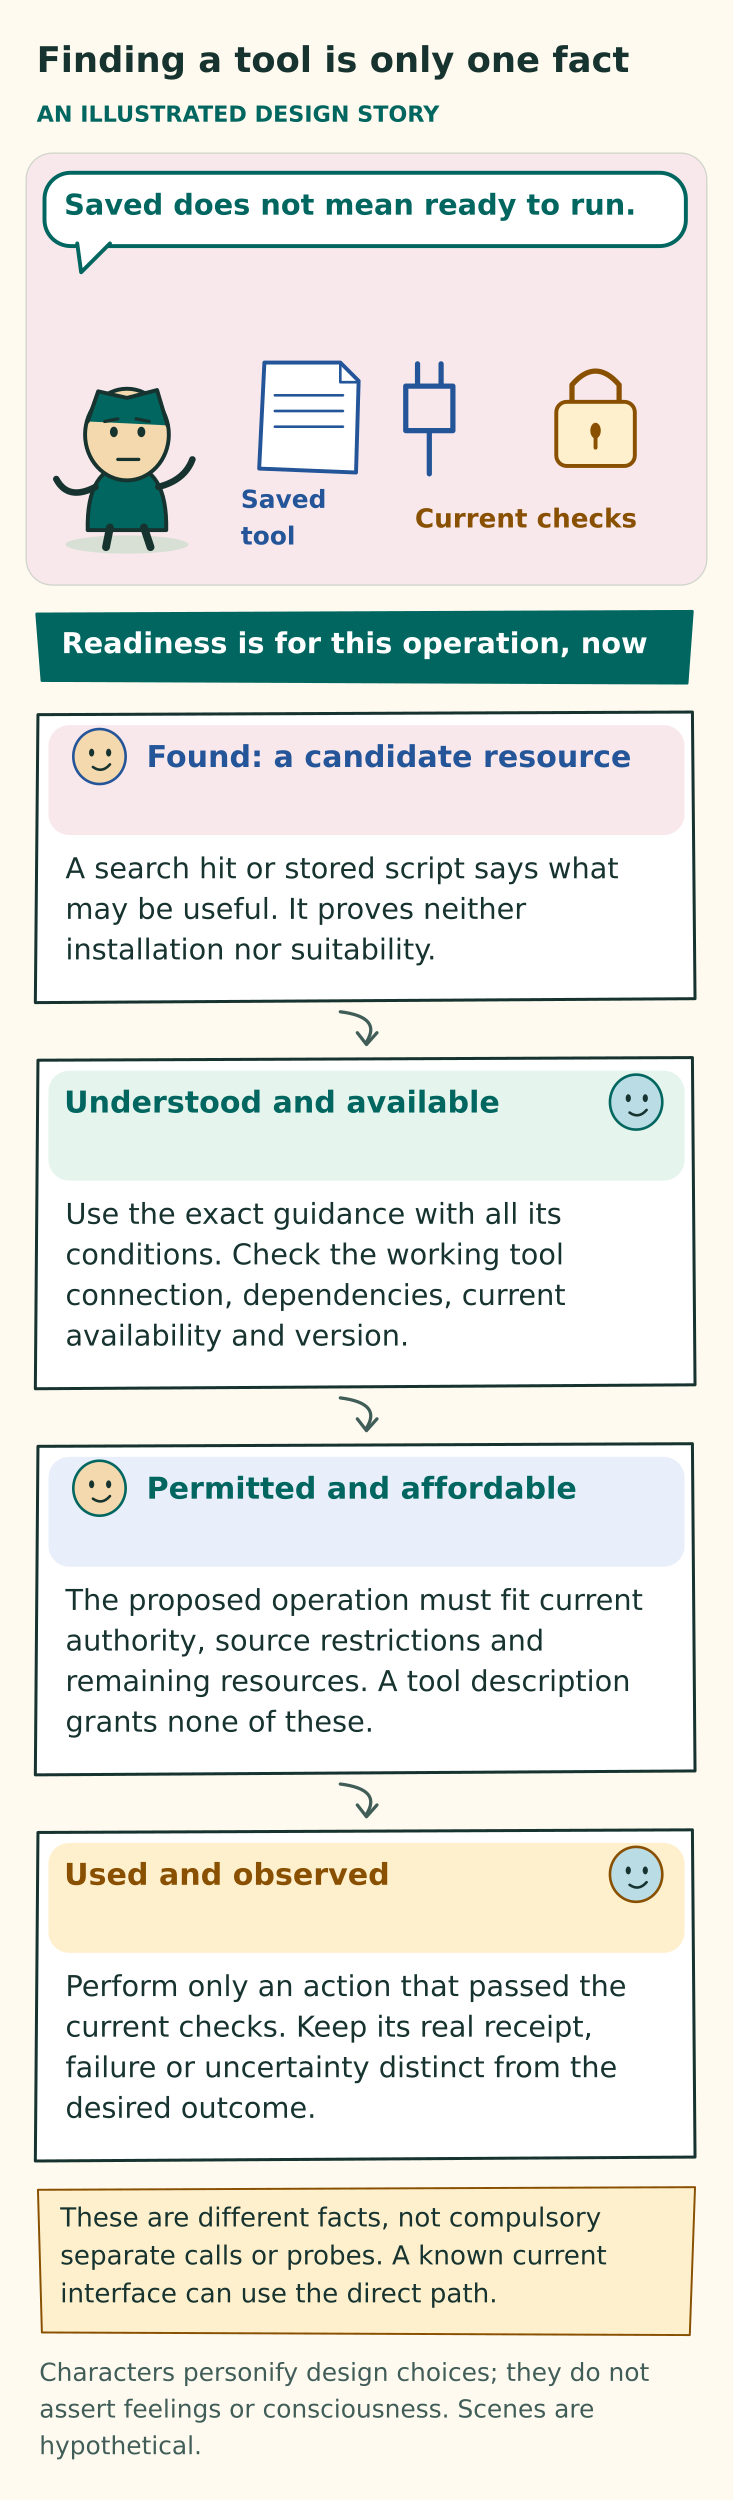
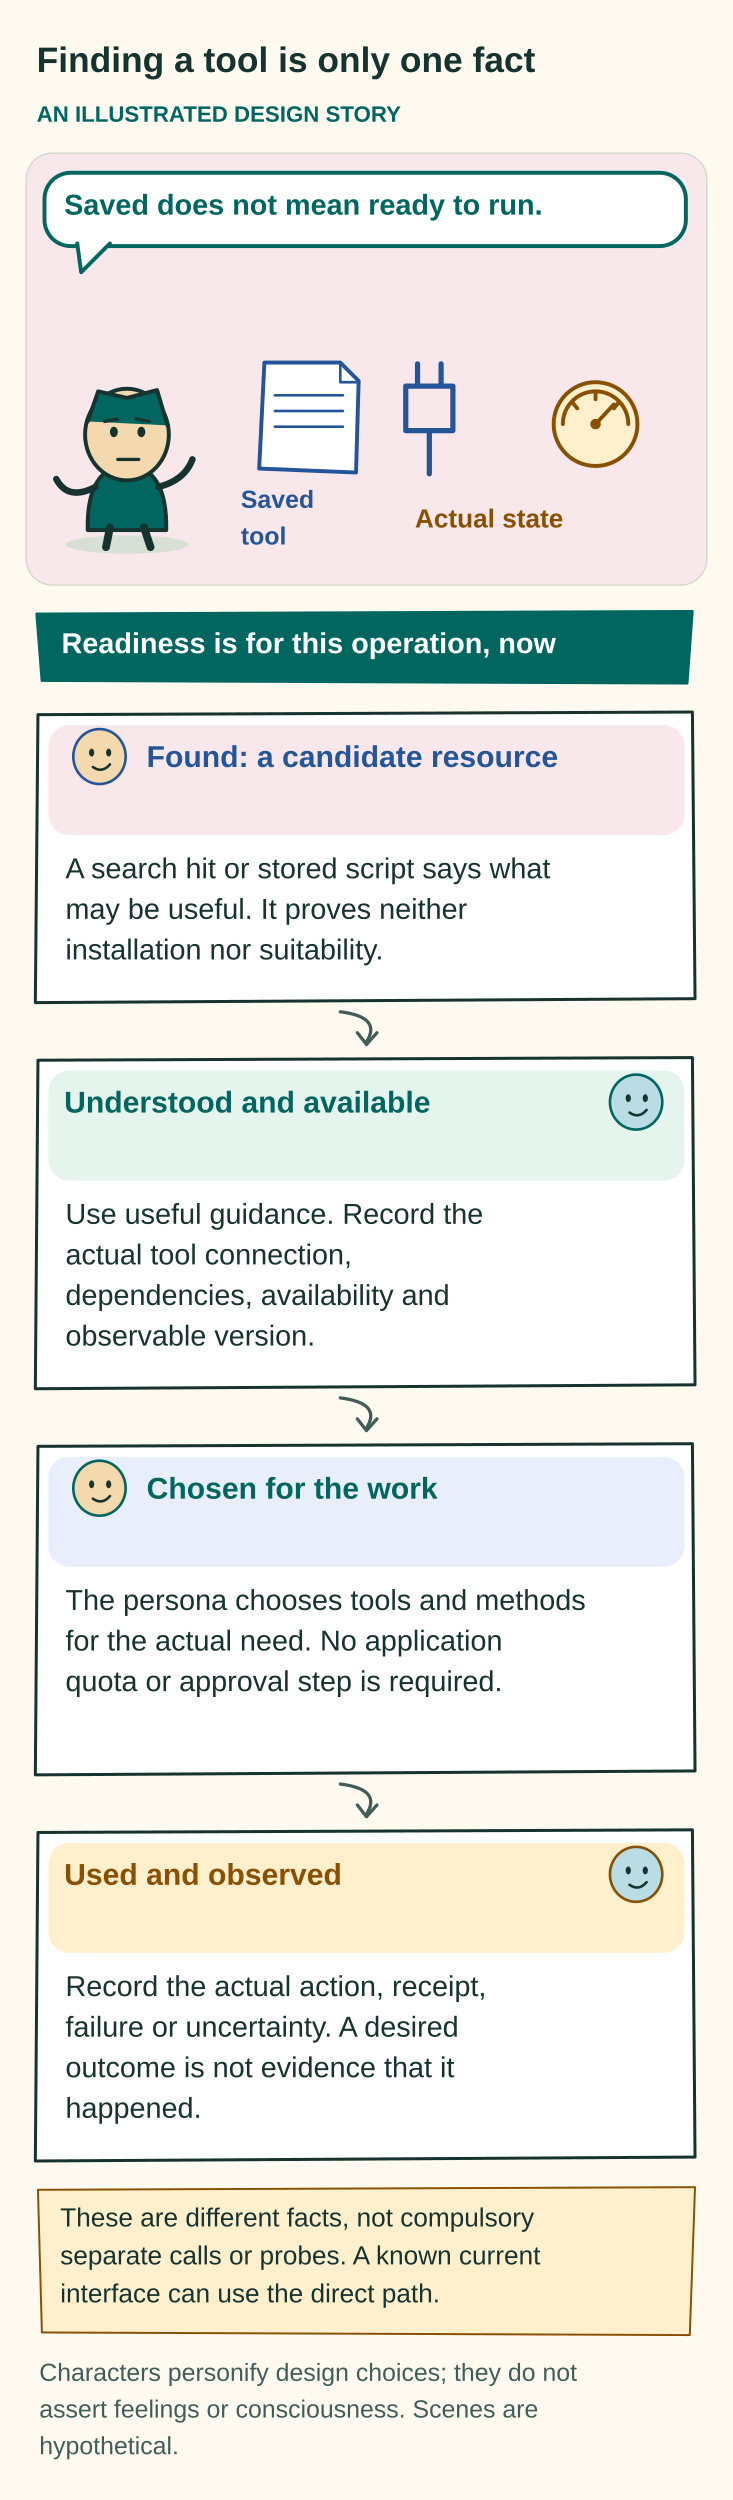
<svg xmlns="http://www.w3.org/2000/svg" width="560" height="1910" viewBox="0 0 560 1910" role="img" aria-labelledby="title description">
  <rect width="560" height="1910" fill="#fffaf0" />
-   <g font-family="DejaVu Sans, Arial, sans-serif">
+   <g font-family="Liberation Sans, Arial, sans-serif">
    <text x="28" y="55" font-size="27" fill="#16332f" font-weight="700">
      <tspan x="28" dy="0">Finding a tool is only one fact</tspan>
    </text>
    <text x="28" y="93" font-size="17" fill="#00665f" font-weight="700">
      <tspan x="28" dy="0">AN ILLUSTRATED DESIGN STORY</tspan>
    </text>
    <rect x="20" y="117" width="520" height="330" rx="20" fill="#f8e8ec" stroke="#d0d5cb" stroke-width="1" />
    <rect x="34" y="132" width="490" height="56" rx="20" fill="#ffffff" stroke="#00665f" stroke-width="3" />
    <path d="M59 186 L62 208 L84 186" stroke="#00665f" stroke-width="3" fill="#ffffff" stroke-linecap="round" stroke-linejoin="round" />
    <text x="49" y="164" font-size="22" fill="#00665f" font-weight="700">
      <tspan x="49" dy="0">Saved does not mean ready to run.</tspan>
    </text>
    <g transform="translate(97 342) scale(1)">
      <ellipse cx="0" cy="74" rx="47" ry="7" fill="#d8dfd5" stroke="none" stroke-width="3" />
      <path d="M-30 63 Q-31 15 0 13 Q31 15 30 63 Z" stroke="#16332f" stroke-width="3" fill="#00665f" stroke-linecap="round" stroke-linejoin="round" />
      <path d="M-13 61 L-16 76 M13 61 L18 76" stroke="#16332f" stroke-width="6" fill="none" stroke-linecap="round" stroke-linejoin="round" />
      <path d="M-24 30 Q-45 41 -54 24 M24 30 Q44 25 50 9" stroke="#16332f" stroke-width="5" fill="none" stroke-linecap="round" stroke-linejoin="round" />
      <ellipse cx="0" cy="-10" rx="32" ry="35" fill="#f5d9ae" stroke="#16332f" stroke-width="3" />
      <path d="M-30 -20 L-22 -43 L0 -38 L23 -44 L31 -17" stroke="#16332f" stroke-width="3" fill="#00665f" stroke-linecap="round" stroke-linejoin="round" />
      <ellipse cx="-10" cy="-12" rx="3" ry="4" fill="#16332f" stroke="none" stroke-width="3" />
      <ellipse cx="11" cy="-12" rx="3" ry="4" fill="#16332f" stroke="none" stroke-width="3" />
      <path d="M-17 -20 L-7 -22 M7 -22 L17 -20" stroke="#16332f" stroke-width="2.5" fill="none" stroke-linecap="round" stroke-linejoin="round" />
      <path d="M-7 9 L9 9" stroke="#16332f" stroke-width="2.5" fill="none" stroke-linecap="round" stroke-linejoin="round" />
    </g>
    <path d="M202 277 L260 277 L274 291 L272 361 L198 358 Z" stroke="#245599" stroke-width="3" fill="#ffffff" stroke-linecap="round" stroke-linejoin="round" />
    <path d="M260 277 V292 H274" stroke="#245599" stroke-width="2" fill="none" stroke-linecap="round" stroke-linejoin="round" />
    <path d="M210 302 H262" stroke="#245599" stroke-width="2" fill="none" stroke-linecap="round" stroke-linejoin="round" />
    <path d="M210 314 H262" stroke="#245599" stroke-width="2" fill="none" stroke-linecap="round" stroke-linejoin="round" />
    <path d="M210 326 H262" stroke="#245599" stroke-width="2" fill="none" stroke-linecap="round" stroke-linejoin="round" />
    <text x="184" y="388" font-size="19" fill="#245599" font-weight="700">
      <tspan x="184" dy="0">Saved</tspan>
      <tspan x="184" dy="28">tool</tspan>
    </text>
    <path d="M310 295 h36 v34 h-36 z M319 295 v-17 M337 295 v-17 M328 330 v32" stroke="#245599" stroke-width="4" fill="none" stroke-linecap="round" stroke-linejoin="round" />
-     <path d="M437 310 V294 Q455 273 473 294 V310" stroke="#885000" stroke-width="4" fill="none" stroke-linecap="round" stroke-linejoin="round" />
-     <rect x="425" y="307" width="60" height="49" rx="8" fill="#fff0cd" stroke="#885000" stroke-width="3" />
-     <ellipse cx="455" cy="329" rx="4" ry="6" fill="#885000" stroke="none" stroke-width="3" />
-     <path d="M455 333 V342" stroke="#885000" stroke-width="3" fill="none" stroke-linecap="round" stroke-linejoin="round" />
+     <circle cx="455" cy="324" r="32" fill="#fff0cd" stroke="#885000" stroke-width="3" />
+     <path d="M430 324 A25 25 0 0 1 480 324 M455 299 V305 M437 307 L441 312 M473 307 L469 312 M455 324 L469 309" stroke="#885000" stroke-width="3" fill="none" stroke-linecap="round" stroke-linejoin="round" />
+     <circle cx="455" cy="324" r="4" fill="#885000" />
    <text x="317" y="403" font-size="20" fill="#885000" font-weight="700">
-       <tspan x="317" dy="0">Current checks</tspan>
+       <tspan x="317" dy="0">Actual state</tspan>
    </text>
    <path d="M28 469 L529 467 L525 522 L32 520 Z" stroke="#00665f" stroke-width="2" fill="#00665f" stroke-linecap="round" stroke-linejoin="round" />
    <text x="47" y="499" font-size="22" fill="#ffffff" font-weight="700">
      <tspan x="47" dy="0">Readiness is for this operation, now</tspan>
    </text>
    <path d="M29 546 L529 544 L531 763 L27 766 Z" stroke="#16332f" stroke-width="2.3" fill="#ffffff" stroke-linecap="round" stroke-linejoin="round" />
    <rect x="37" y="554" width="486" height="84" rx="16" fill="#f8e8ec" stroke="none" stroke-width="0" />
    <ellipse cx="76" cy="578" rx="20" ry="21" fill="#f5d9ae" stroke="#245599" stroke-width="2" />
    <ellipse cx="70" cy="575" rx="2" ry="3" fill="#16332f" stroke="none" stroke-width="3" />
    <ellipse cx="83" cy="575" rx="2" ry="3" fill="#16332f" stroke="none" stroke-width="3" />
    <path d="M71 586 q7 5 13 -2" stroke="#16332f" stroke-width="2" fill="none" stroke-linecap="round" stroke-linejoin="round" />
    <text x="112" y="586" font-size="23" fill="#245599" font-weight="700">
      <tspan x="112" dy="0">Found: a candidate resource</tspan>
    </text>
    <text x="50" y="671" font-size="22" fill="#16332f">
      <tspan x="50" dy="0">A search hit or stored script says what</tspan>
      <tspan x="50" dy="31">may be useful. It proves neither</tspan>
      <tspan x="50" dy="31">installation nor suitability.</tspan>
    </text>
    <path d="M260 773 Q292 777 280 796" stroke="#405d58" stroke-width="2.5" fill="none" stroke-linecap="round" stroke-linejoin="round" />
    <path d="M273 789 L280 798 L288 789" stroke="#405d58" stroke-width="2.5" fill="none" stroke-linecap="round" stroke-linejoin="round" />
    <path d="M29 810 L529 808 L531 1058 L27 1061 Z" stroke="#16332f" stroke-width="2.3" fill="#ffffff" stroke-linecap="round" stroke-linejoin="round" />
    <rect x="37" y="818" width="486" height="84" rx="16" fill="#e5f4ed" stroke="none" stroke-width="0" />
    <ellipse cx="486" cy="842" rx="20" ry="21" fill="#b9dce5" stroke="#00665f" stroke-width="2" />
    <ellipse cx="480" cy="839" rx="2" ry="3" fill="#16332f" stroke="none" stroke-width="3" />
    <ellipse cx="493" cy="839" rx="2" ry="3" fill="#16332f" stroke="none" stroke-width="3" />
    <path d="M481 850 q7 5 13 -2" stroke="#16332f" stroke-width="2" fill="none" stroke-linecap="round" stroke-linejoin="round" />
    <text x="49" y="850" font-size="23" fill="#00665f" font-weight="700">
      <tspan x="49" dy="0">Understood and available</tspan>
    </text>
    <text x="50" y="935" font-size="22" fill="#16332f">
-       <tspan x="50" dy="0">Use the exact guidance with all its</tspan>
-       <tspan x="50" dy="31">conditions. Check the working tool</tspan>
-       <tspan x="50" dy="31">connection, dependencies, current</tspan>
-       <tspan x="50" dy="31">availability and version.</tspan>
+       <tspan x="50" dy="0">Use useful guidance. Record the</tspan>
+       <tspan x="50" dy="31">actual tool connection,</tspan>
+       <tspan x="50" dy="31">dependencies, availability and</tspan>
+       <tspan x="50" dy="31">observable version.</tspan>
    </text>
    <path d="M260 1068 Q292 1072 280 1091" stroke="#405d58" stroke-width="2.5" fill="none" stroke-linecap="round" stroke-linejoin="round" />
    <path d="M273 1084 L280 1093 L288 1084" stroke="#405d58" stroke-width="2.5" fill="none" stroke-linecap="round" stroke-linejoin="round" />
    <path d="M29 1105 L529 1103 L531 1353 L27 1356 Z" stroke="#16332f" stroke-width="2.3" fill="#ffffff" stroke-linecap="round" stroke-linejoin="round" />
    <rect x="37" y="1113" width="486" height="84" rx="16" fill="#e8effb" stroke="none" stroke-width="0" />
    <ellipse cx="76" cy="1137" rx="20" ry="21" fill="#f5d9ae" stroke="#00665f" stroke-width="2" />
    <ellipse cx="70" cy="1134" rx="2" ry="3" fill="#16332f" stroke="none" stroke-width="3" />
    <ellipse cx="83" cy="1134" rx="2" ry="3" fill="#16332f" stroke="none" stroke-width="3" />
    <path d="M71 1145 q7 5 13 -2" stroke="#16332f" stroke-width="2" fill="none" stroke-linecap="round" stroke-linejoin="round" />
    <text x="112" y="1145" font-size="23" fill="#00665f" font-weight="700">
-       <tspan x="112" dy="0">Permitted and affordable</tspan>
+       <tspan x="112" dy="0">Chosen for the work</tspan>
    </text>
    <text x="50" y="1230" font-size="22" fill="#16332f">
-       <tspan x="50" dy="0">The proposed operation must fit current</tspan>
-       <tspan x="50" dy="31">authority, source restrictions and</tspan>
-       <tspan x="50" dy="31">remaining resources. A tool description</tspan>
-       <tspan x="50" dy="31">grants none of these.</tspan>
+       <tspan x="50" dy="0">The persona chooses tools and methods</tspan>
+       <tspan x="50" dy="31">for the actual need. No application</tspan>
+       <tspan x="50" dy="31">quota or approval step is required.</tspan>
    </text>
    <path d="M260 1363 Q292 1367 280 1386" stroke="#405d58" stroke-width="2.5" fill="none" stroke-linecap="round" stroke-linejoin="round" />
    <path d="M273 1379 L280 1388 L288 1379" stroke="#405d58" stroke-width="2.5" fill="none" stroke-linecap="round" stroke-linejoin="round" />
    <path d="M29 1400 L529 1398 L531 1648 L27 1651 Z" stroke="#16332f" stroke-width="2.3" fill="#ffffff" stroke-linecap="round" stroke-linejoin="round" />
    <rect x="37" y="1408" width="486" height="84" rx="16" fill="#fff0cd" stroke="none" stroke-width="0" />
    <ellipse cx="486" cy="1432" rx="20" ry="21" fill="#b9dce5" stroke="#885000" stroke-width="2" />
    <ellipse cx="480" cy="1429" rx="2" ry="3" fill="#16332f" stroke="none" stroke-width="3" />
    <ellipse cx="493" cy="1429" rx="2" ry="3" fill="#16332f" stroke="none" stroke-width="3" />
    <path d="M481 1440 q7 5 13 -2" stroke="#16332f" stroke-width="2" fill="none" stroke-linecap="round" stroke-linejoin="round" />
    <text x="49" y="1440" font-size="23" fill="#885000" font-weight="700">
      <tspan x="49" dy="0">Used and observed</tspan>
    </text>
    <text x="50" y="1525" font-size="22" fill="#16332f">
-       <tspan x="50" dy="0">Perform only an action that passed the</tspan>
-       <tspan x="50" dy="31">current checks. Keep its real receipt,</tspan>
-       <tspan x="50" dy="31">failure or uncertainty distinct from the</tspan>
-       <tspan x="50" dy="31">desired outcome.</tspan>
+       <tspan x="50" dy="0">Record the actual action, receipt,</tspan>
+       <tspan x="50" dy="31">failure or uncertainty. A desired</tspan>
+       <tspan x="50" dy="31">outcome is not evidence that it</tspan>
+       <tspan x="50" dy="31">happened.</tspan>
    </text>
    <path d="M29 1673 L531 1671 L527 1784 L32 1782 Z" stroke="#885000" stroke-width="1.5" fill="#fff0cd" stroke-linecap="round" stroke-linejoin="round" />
    <text x="46" y="1701" font-size="20" fill="#16332f">
      <tspan x="46" dy="0">These are different facts, not compulsory</tspan>
      <tspan x="46" dy="29">separate calls or probes. A known current</tspan>
      <tspan x="46" dy="29">interface can use the direct path.</tspan>
    </text>
    <text x="30" y="1819" font-size="19" fill="#405d58">
      <tspan x="30" dy="0">Characters personify design choices; they do not</tspan>
      <tspan x="30" dy="28">assert feelings or consciousness. Scenes are</tspan>
      <tspan x="30" dy="28">hypothetical.</tspan>
    </text>
  </g>
</svg>
